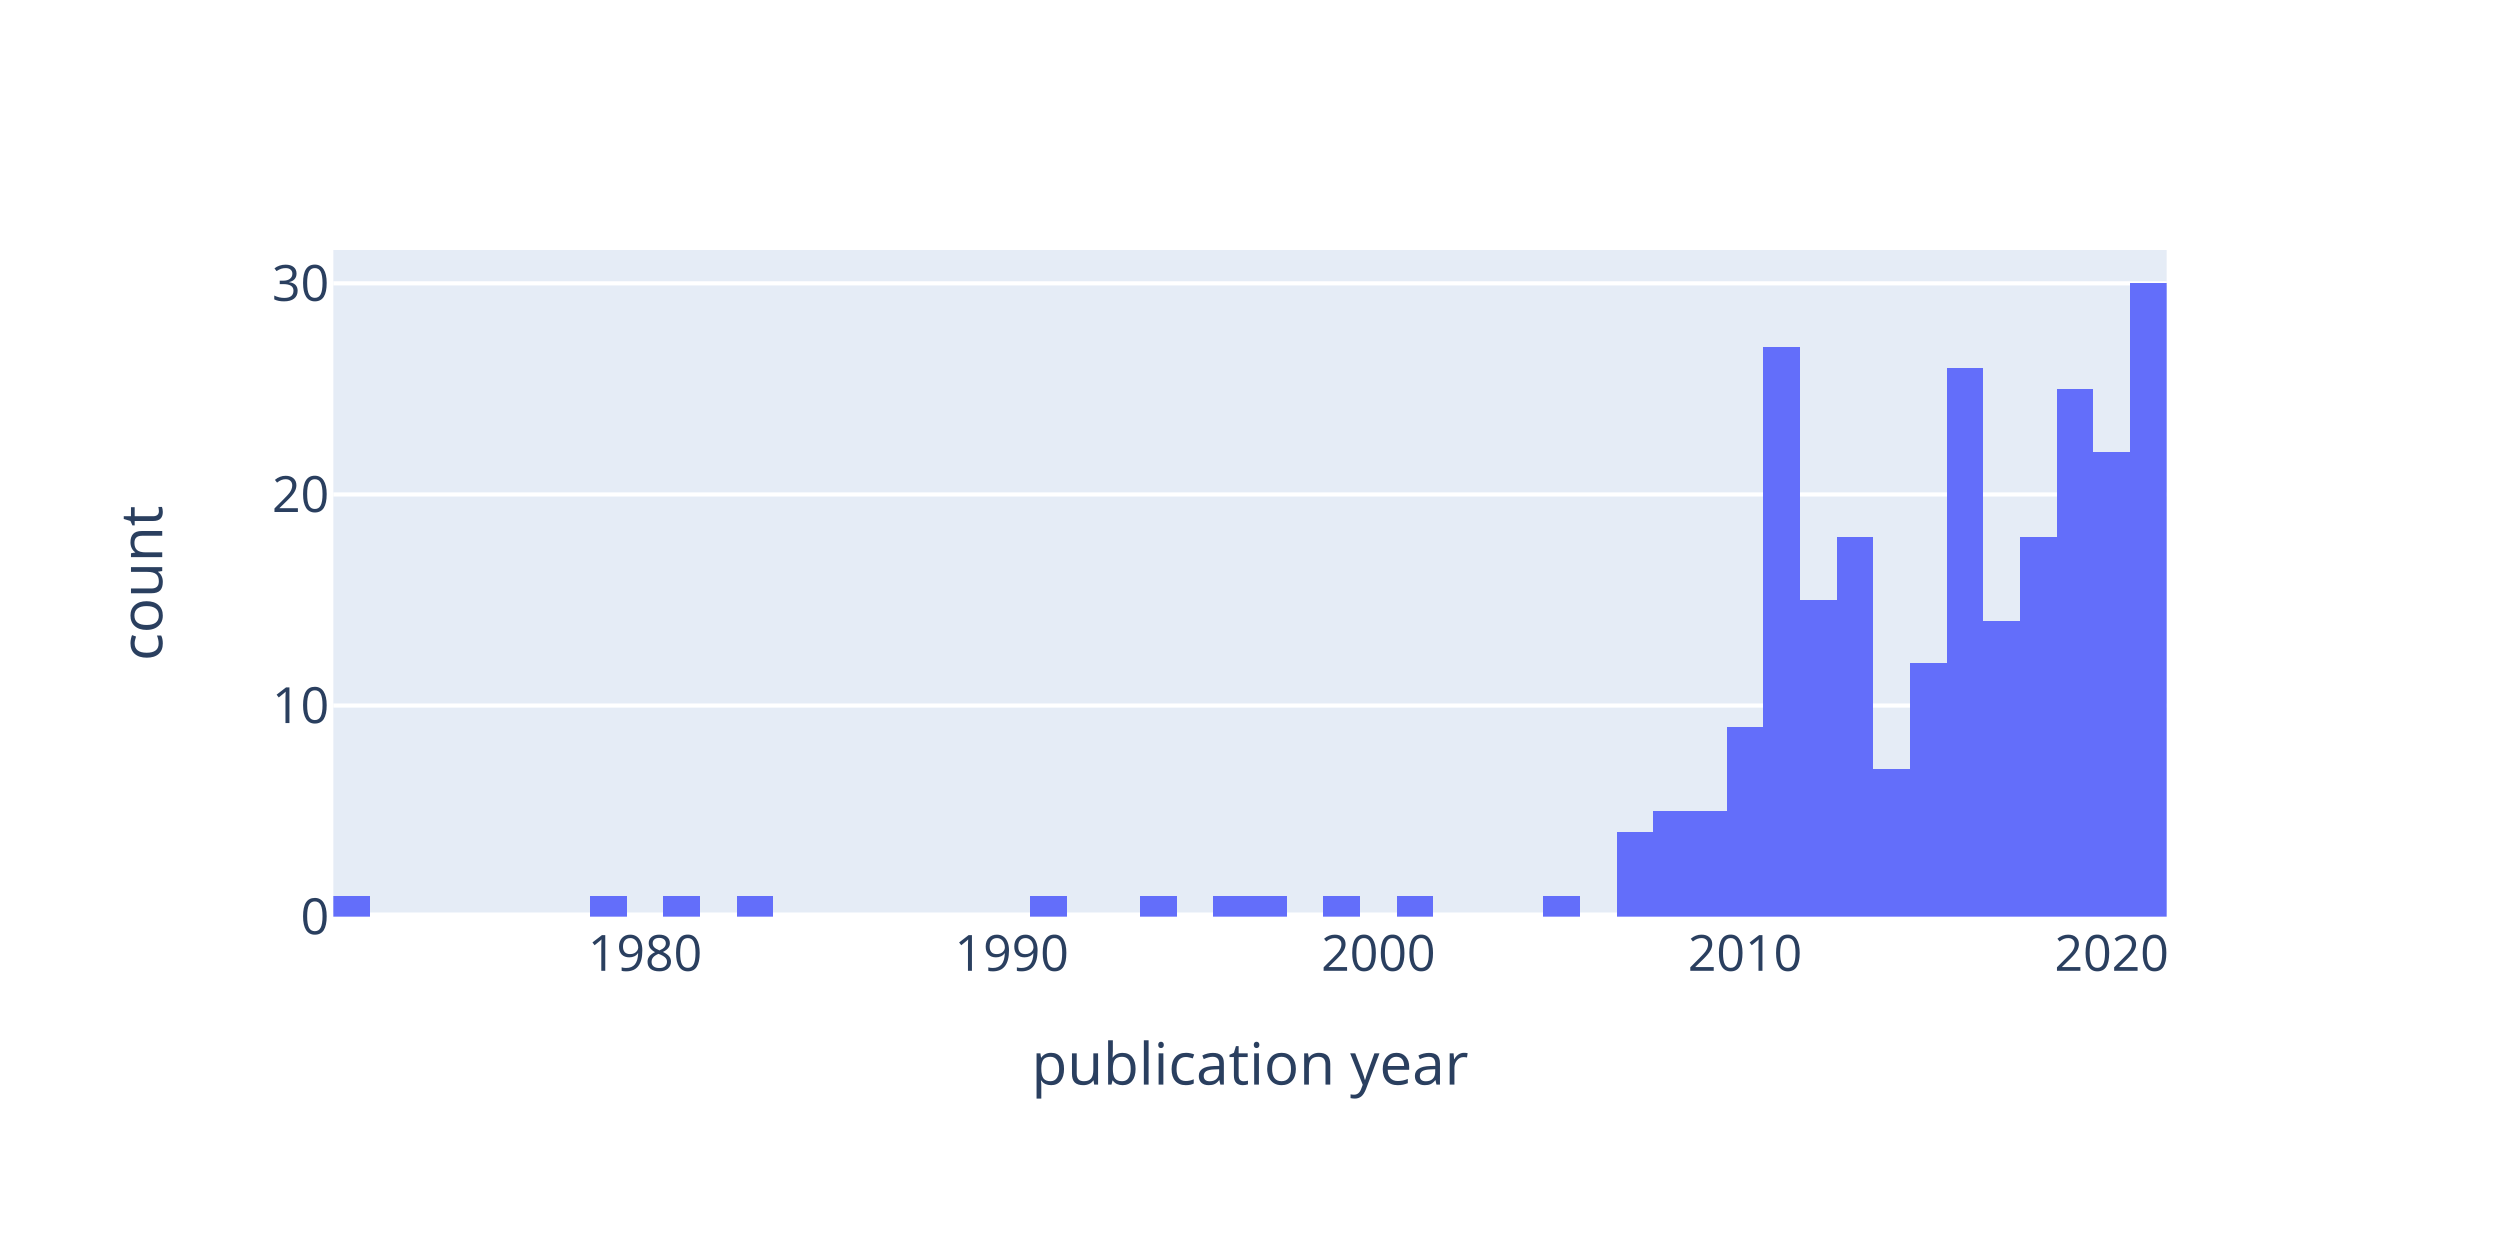
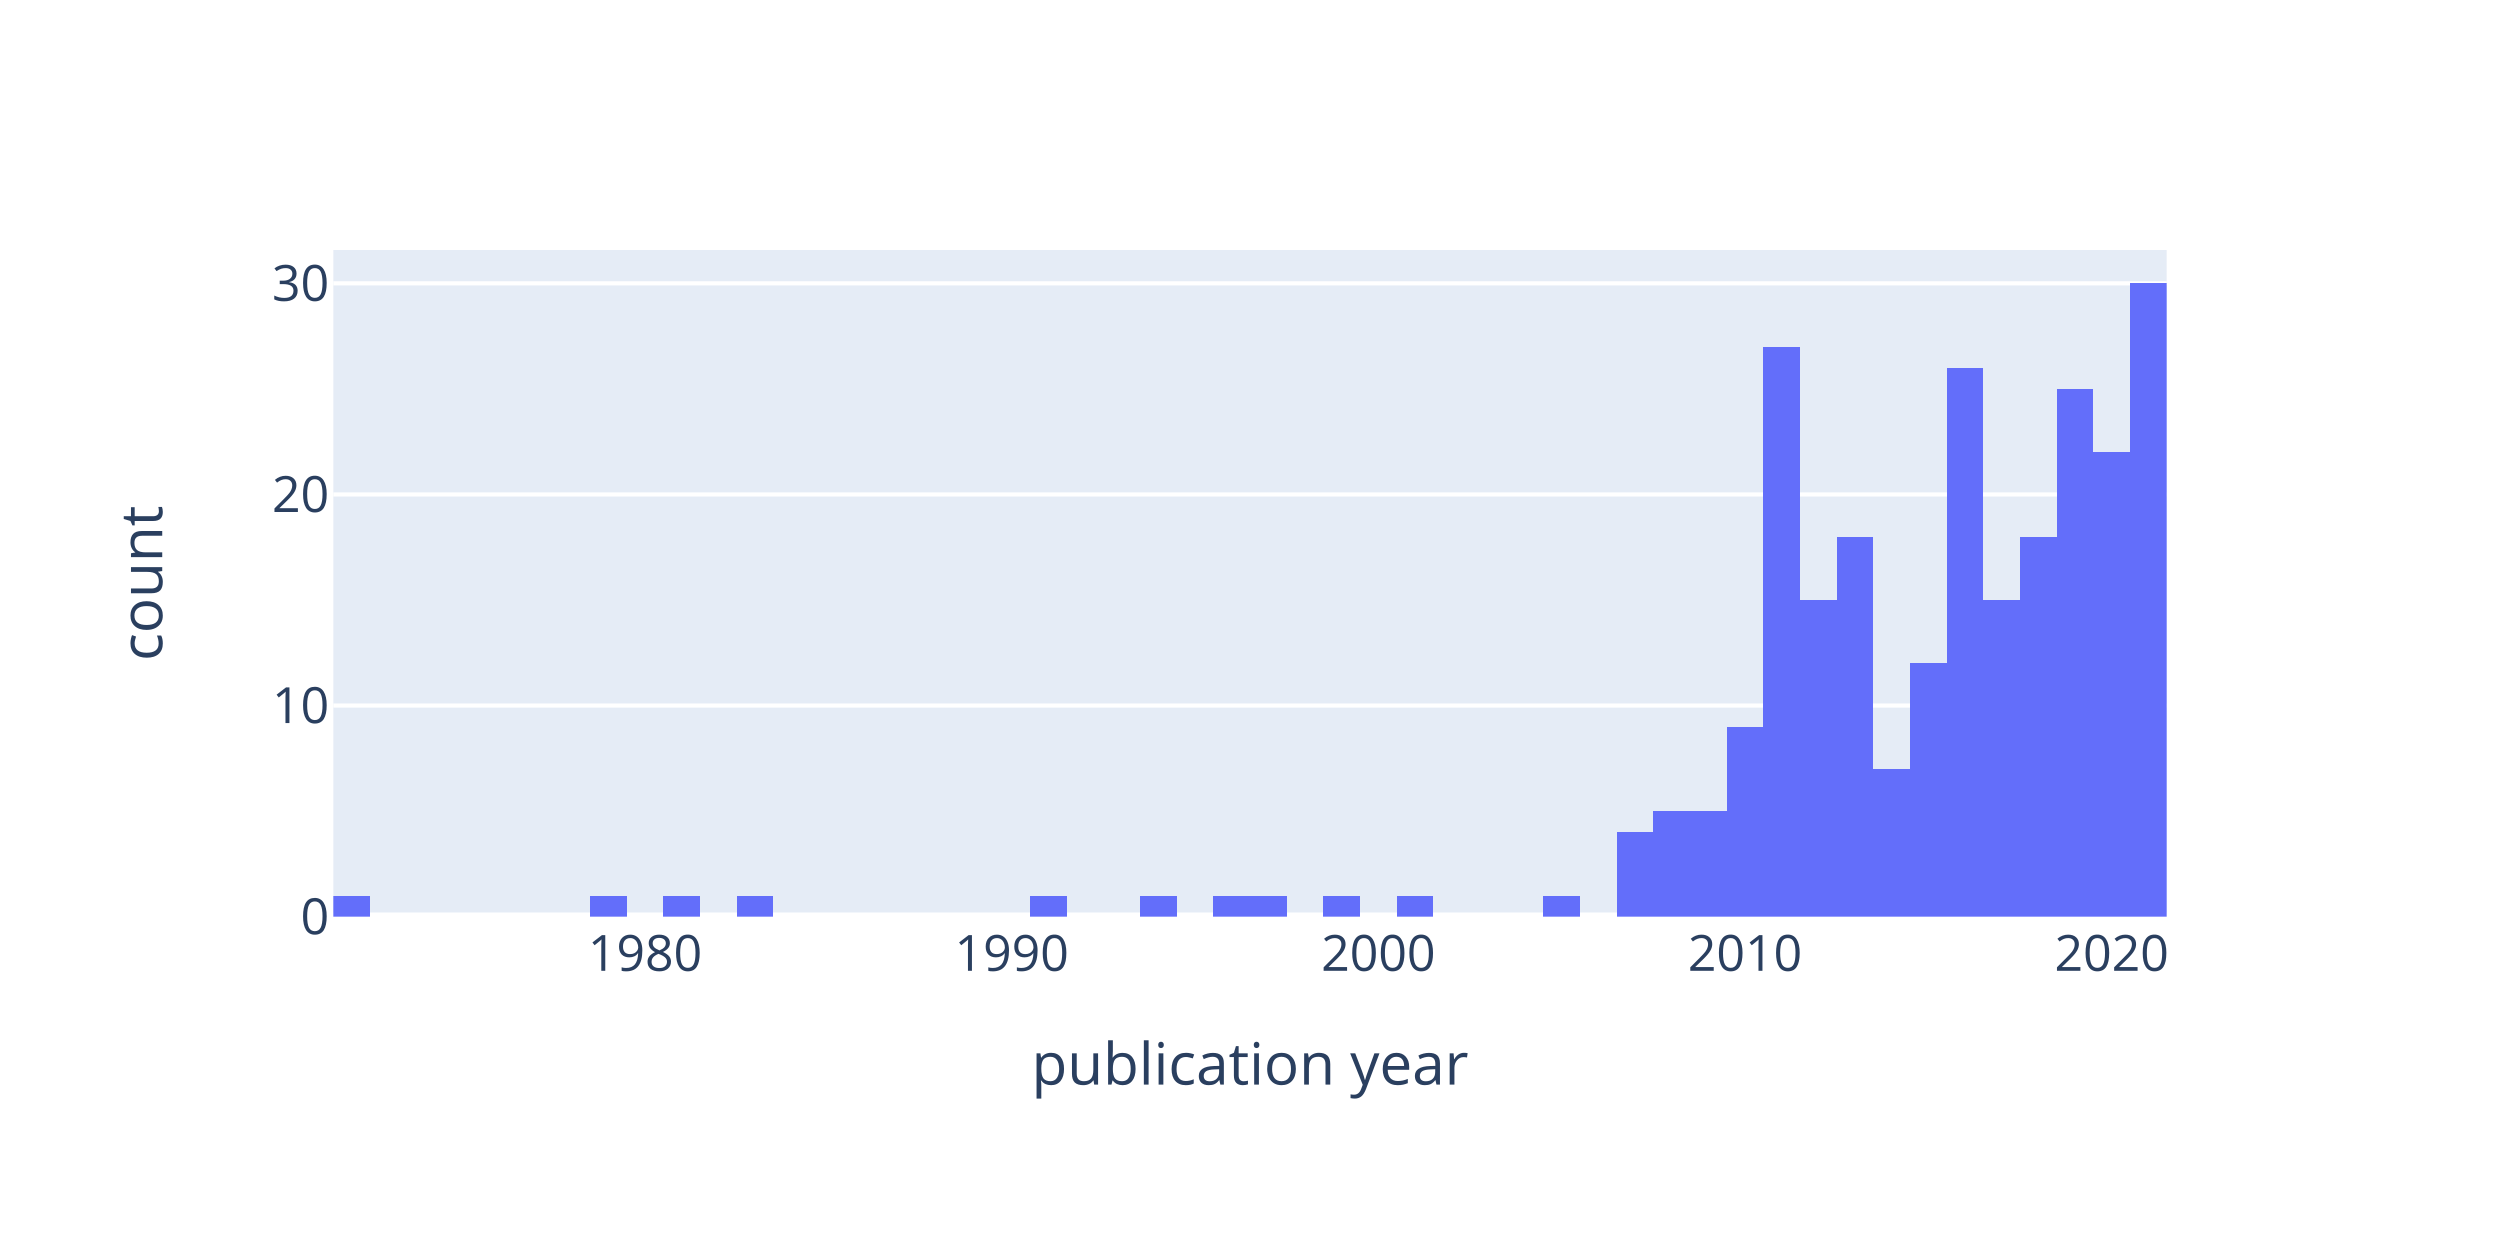
<svg xmlns="http://www.w3.org/2000/svg" class="main-svg" width="600" height="300" style="" viewBox="0 0 600 300">
  <rect x="0" y="0" width="600" height="300" style="fill: rgb(255, 255, 255); fill-opacity: 1;" />
-   <defs id="defs-bd4a22">
+   <defs id="defs-8ac1db">
    <g class="clips">
-       <clipPath id="clipbd4a22xyplot" class="plotclip">
+       <clipPath id="clip8ac1dbxyplot" class="plotclip">
        <rect width="440" height="160" />
      </clipPath>
-       <clipPath class="axesclip" id="clipbd4a22x">
+       <clipPath class="axesclip" id="clip8ac1dbx">
        <rect x="80" y="0" width="440" height="300" />
      </clipPath>
-       <clipPath class="axesclip" id="clipbd4a22y">
+       <clipPath class="axesclip" id="clip8ac1dby">
        <rect x="0" y="60" width="600" height="160" />
      </clipPath>
-       <clipPath class="axesclip" id="clipbd4a22xy">
+       <clipPath class="axesclip" id="clip8ac1dbxy">
        <rect x="80" y="60" width="440" height="160" />
      </clipPath>
    </g>
    <g class="gradients" />
    <g class="patterns" />
  </defs>
  <g class="bglayer">
    <rect class="bg" x="80" y="60" width="440" height="160" style="fill: rgb(229, 236, 246); fill-opacity: 1; stroke-width: 0;" />
  </g>
  <g class="layer-below">
    <g class="imagelayer" />
    <g class="shapelayer" />
  </g>
  <g class="cartesianlayer">
    <g class="subplot xy">
      <g class="layer-subplot">
        <g class="shapelayer" />
        <g class="imagelayer" />
      </g>
      <g class="gridlayer">
        <g class="x" />
        <g class="y">
          <path class="ygrid crisp" transform="translate(0,169.33)" d="M80,0h440" style="stroke: rgb(255, 255, 255); stroke-opacity: 1; stroke-width: 1px;" />
          <path class="ygrid crisp" transform="translate(0,118.67)" d="M80,0h440" style="stroke: rgb(255, 255, 255); stroke-opacity: 1; stroke-width: 1px;" />
          <path class="ygrid crisp" transform="translate(0,68)" d="M80,0h440" style="stroke: rgb(255, 255, 255); stroke-opacity: 1; stroke-width: 1px;" />
        </g>
      </g>
      <g class="zerolinelayer">
        <path class="yzl zl crisp" transform="translate(0,220)" d="M80,0h440" style="stroke: rgb(255, 255, 255); stroke-opacity: 1; stroke-width: 2px;" />
      </g>
      <path class="xlines-below" />
      <path class="ylines-below" />
      <g class="overlines-below" />
      <g class="xaxislayer-below" />
      <g class="yaxislayer-below" />
      <g class="overaxes-below" />
-       <g class="plot" transform="translate(80,60)" clip-path="url(#clipbd4a22xyplot)">
+       <g class="plot" transform="translate(80,60)" clip-path="url(#clip8ac1dbxyplot)">
        <g class="barlayer mlayer">
          <g class="trace bars" shape-rendering="crispEdges" style="opacity: 1;">
            <g class="points">
              <g class="point">
                <path d="M0,160V154.93H8.8V160Z" style="vector-effect: non-scaling-stroke; opacity: 1; stroke-width: 0px; fill: rgb(99, 110, 250); fill-opacity: 1;" />
              </g>
              <g class="point">
                <path d="M0,0Z" style="vector-effect: non-scaling-stroke; opacity: 1; stroke-width: 0px; fill: rgb(99, 110, 250); fill-opacity: 1;" />
              </g>
              <g class="point">
                <path d="M0,0Z" style="vector-effect: non-scaling-stroke; opacity: 1; stroke-width: 0px; fill: rgb(99, 110, 250); fill-opacity: 1;" />
              </g>
              <g class="point">
                <path d="M0,0Z" style="vector-effect: non-scaling-stroke; opacity: 1; stroke-width: 0px; fill: rgb(99, 110, 250); fill-opacity: 1;" />
              </g>
              <g class="point">
                <path d="M0,0Z" style="vector-effect: non-scaling-stroke; opacity: 1; stroke-width: 0px; fill: rgb(99, 110, 250); fill-opacity: 1;" />
              </g>
              <g class="point">
                <path d="M0,0Z" style="vector-effect: non-scaling-stroke; opacity: 1; stroke-width: 0px; fill: rgb(99, 110, 250); fill-opacity: 1;" />
              </g>
              <g class="point">
                <path d="M0,0Z" style="vector-effect: non-scaling-stroke; opacity: 1; stroke-width: 0px; fill: rgb(99, 110, 250); fill-opacity: 1;" />
              </g>
              <g class="point">
                <path d="M61.6,160V154.93H70.4V160Z" style="vector-effect: non-scaling-stroke; opacity: 1; stroke-width: 0px; fill: rgb(99, 110, 250); fill-opacity: 1;" />
              </g>
              <g class="point">
                <path d="M0,0Z" style="vector-effect: non-scaling-stroke; opacity: 1; stroke-width: 0px; fill: rgb(99, 110, 250); fill-opacity: 1;" />
              </g>
              <g class="point">
                <path d="M79.2,160V154.93H88V160Z" style="vector-effect: non-scaling-stroke; opacity: 1; stroke-width: 0px; fill: rgb(99, 110, 250); fill-opacity: 1;" />
              </g>
              <g class="point">
                <path d="M0,0Z" style="vector-effect: non-scaling-stroke; opacity: 1; stroke-width: 0px; fill: rgb(99, 110, 250); fill-opacity: 1;" />
              </g>
              <g class="point">
                <path d="M96.8,160V154.93H105.6V160Z" style="vector-effect: non-scaling-stroke; opacity: 1; stroke-width: 0px; fill: rgb(99, 110, 250); fill-opacity: 1;" />
              </g>
              <g class="point">
                <path d="M0,0Z" style="vector-effect: non-scaling-stroke; opacity: 1; stroke-width: 0px; fill: rgb(99, 110, 250); fill-opacity: 1;" />
              </g>
              <g class="point">
                <path d="M0,0Z" style="vector-effect: non-scaling-stroke; opacity: 1; stroke-width: 0px; fill: rgb(99, 110, 250); fill-opacity: 1;" />
              </g>
              <g class="point">
                <path d="M0,0Z" style="vector-effect: non-scaling-stroke; opacity: 1; stroke-width: 0px; fill: rgb(99, 110, 250); fill-opacity: 1;" />
              </g>
              <g class="point">
                <path d="M0,0Z" style="vector-effect: non-scaling-stroke; opacity: 1; stroke-width: 0px; fill: rgb(99, 110, 250); fill-opacity: 1;" />
              </g>
              <g class="point">
                <path d="M0,0Z" style="vector-effect: non-scaling-stroke; opacity: 1; stroke-width: 0px; fill: rgb(99, 110, 250); fill-opacity: 1;" />
              </g>
              <g class="point">
                <path d="M0,0Z" style="vector-effect: non-scaling-stroke; opacity: 1; stroke-width: 0px; fill: rgb(99, 110, 250); fill-opacity: 1;" />
              </g>
              <g class="point">
                <path d="M0,0Z" style="vector-effect: non-scaling-stroke; opacity: 1; stroke-width: 0px; fill: rgb(99, 110, 250); fill-opacity: 1;" />
              </g>
              <g class="point">
                <path d="M167.2,160V154.93H176V160Z" style="vector-effect: non-scaling-stroke; opacity: 1; stroke-width: 0px; fill: rgb(99, 110, 250); fill-opacity: 1;" />
              </g>
              <g class="point">
                <path d="M0,0Z" style="vector-effect: non-scaling-stroke; opacity: 1; stroke-width: 0px; fill: rgb(99, 110, 250); fill-opacity: 1;" />
              </g>
              <g class="point">
                <path d="M0,0Z" style="vector-effect: non-scaling-stroke; opacity: 1; stroke-width: 0px; fill: rgb(99, 110, 250); fill-opacity: 1;" />
              </g>
              <g class="point">
                <path d="M193.6,160V154.93H202.4V160Z" style="vector-effect: non-scaling-stroke; opacity: 1; stroke-width: 0px; fill: rgb(99, 110, 250); fill-opacity: 1;" />
              </g>
              <g class="point">
                <path d="M0,0Z" style="vector-effect: non-scaling-stroke; opacity: 1; stroke-width: 0px; fill: rgb(99, 110, 250); fill-opacity: 1;" />
              </g>
              <g class="point">
                <path d="M211.2,160V154.93H220V160Z" style="vector-effect: non-scaling-stroke; opacity: 1; stroke-width: 0px; fill: rgb(99, 110, 250); fill-opacity: 1;" />
              </g>
              <g class="point">
                <path d="M220,160V154.93H228.8V160Z" style="vector-effect: non-scaling-stroke; opacity: 1; stroke-width: 0px; fill: rgb(99, 110, 250); fill-opacity: 1;" />
              </g>
              <g class="point">
                <path d="M0,0Z" style="vector-effect: non-scaling-stroke; opacity: 1; stroke-width: 0px; fill: rgb(99, 110, 250); fill-opacity: 1;" />
              </g>
              <g class="point">
                <path d="M237.6,160V154.93H246.4V160Z" style="vector-effect: non-scaling-stroke; opacity: 1; stroke-width: 0px; fill: rgb(99, 110, 250); fill-opacity: 1;" />
              </g>
              <g class="point">
                <path d="M0,0Z" style="vector-effect: non-scaling-stroke; opacity: 1; stroke-width: 0px; fill: rgb(99, 110, 250); fill-opacity: 1;" />
              </g>
              <g class="point">
                <path d="M255.2,160V154.93H264V160Z" style="vector-effect: non-scaling-stroke; opacity: 1; stroke-width: 0px; fill: rgb(99, 110, 250); fill-opacity: 1;" />
              </g>
              <g class="point">
                <path d="M0,0Z" style="vector-effect: non-scaling-stroke; opacity: 1; stroke-width: 0px; fill: rgb(99, 110, 250); fill-opacity: 1;" />
              </g>
              <g class="point">
                <path d="M0,0Z" style="vector-effect: non-scaling-stroke; opacity: 1; stroke-width: 0px; fill: rgb(99, 110, 250); fill-opacity: 1;" />
              </g>
              <g class="point">
                <path d="M0,0Z" style="vector-effect: non-scaling-stroke; opacity: 1; stroke-width: 0px; fill: rgb(99, 110, 250); fill-opacity: 1;" />
              </g>
              <g class="point">
                <path d="M290.4,160V154.93H299.2V160Z" style="vector-effect: non-scaling-stroke; opacity: 1; stroke-width: 0px; fill: rgb(99, 110, 250); fill-opacity: 1;" />
              </g>
              <g class="point">
                <path d="M0,0Z" style="vector-effect: non-scaling-stroke; opacity: 1; stroke-width: 0px; fill: rgb(99, 110, 250); fill-opacity: 1;" />
              </g>
              <g class="point">
                <path d="M308,160V139.73H316.8V160Z" style="vector-effect: non-scaling-stroke; opacity: 1; stroke-width: 0px; fill: rgb(99, 110, 250); fill-opacity: 1;" />
              </g>
              <g class="point">
                <path d="M316.8,160V134.67H325.6V160Z" style="vector-effect: non-scaling-stroke; opacity: 1; stroke-width: 0px; fill: rgb(99, 110, 250); fill-opacity: 1;" />
              </g>
              <g class="point">
                <path d="M325.6,160V134.67H334.4V160Z" style="vector-effect: non-scaling-stroke; opacity: 1; stroke-width: 0px; fill: rgb(99, 110, 250); fill-opacity: 1;" />
              </g>
              <g class="point">
                <path d="M334.4,160V114.4H343.2V160Z" style="vector-effect: non-scaling-stroke; opacity: 1; stroke-width: 0px; fill: rgb(99, 110, 250); fill-opacity: 1;" />
              </g>
              <g class="point">
                <path d="M343.2,160V23.2H352V160Z" style="vector-effect: non-scaling-stroke; opacity: 1; stroke-width: 0px; fill: rgb(99, 110, 250); fill-opacity: 1;" />
              </g>
              <g class="point">
                <path d="M352,160V84H360.8V160Z" style="vector-effect: non-scaling-stroke; opacity: 1; stroke-width: 0px; fill: rgb(99, 110, 250); fill-opacity: 1;" />
              </g>
              <g class="point">
                <path d="M360.8,160V68.8H369.6V160Z" style="vector-effect: non-scaling-stroke; opacity: 1; stroke-width: 0px; fill: rgb(99, 110, 250); fill-opacity: 1;" />
              </g>
              <g class="point">
                <path d="M369.6,160V124.53H378.4V160Z" style="vector-effect: non-scaling-stroke; opacity: 1; stroke-width: 0px; fill: rgb(99, 110, 250); fill-opacity: 1;" />
              </g>
              <g class="point">
                <path d="M378.4,160V99.2H387.2V160Z" style="vector-effect: non-scaling-stroke; opacity: 1; stroke-width: 0px; fill: rgb(99, 110, 250); fill-opacity: 1;" />
              </g>
              <g class="point">
                <path d="M387.2,160V28.27H396V160Z" style="vector-effect: non-scaling-stroke; opacity: 1; stroke-width: 0px; fill: rgb(99, 110, 250); fill-opacity: 1;" />
              </g>
              <g class="point">
-                 <path d="M396,160V89.07H404.8V160Z" style="vector-effect: non-scaling-stroke; opacity: 1; stroke-width: 0px; fill: rgb(99, 110, 250); fill-opacity: 1;" />
+                 <path d="M396,160V84H404.8V160Z" style="vector-effect: non-scaling-stroke; opacity: 1; stroke-width: 0px; fill: rgb(99, 110, 250); fill-opacity: 1;" />
              </g>
              <g class="point">
                <path d="M404.8,160V68.8H413.6V160Z" style="vector-effect: non-scaling-stroke; opacity: 1; stroke-width: 0px; fill: rgb(99, 110, 250); fill-opacity: 1;" />
              </g>
              <g class="point">
                <path d="M413.6,160V33.33H422.4V160Z" style="vector-effect: non-scaling-stroke; opacity: 1; stroke-width: 0px; fill: rgb(99, 110, 250); fill-opacity: 1;" />
              </g>
              <g class="point">
                <path d="M422.4,160V48.53H431.2V160Z" style="vector-effect: non-scaling-stroke; opacity: 1; stroke-width: 0px; fill: rgb(99, 110, 250); fill-opacity: 1;" />
              </g>
              <g class="point">
                <path d="M431.2,160V8H440V160Z" style="vector-effect: non-scaling-stroke; opacity: 1; stroke-width: 0px; fill: rgb(99, 110, 250); fill-opacity: 1;" />
              </g>
            </g>
          </g>
        </g>
      </g>
      <g class="overplot" />
      <path class="xlines-above crisp" d="M0,0" style="fill: none;" />
      <path class="ylines-above crisp" d="M0,0" style="fill: none;" />
      <g class="overlines-above" />
      <g class="xaxislayer-above">
        <g class="xtick">
          <text text-anchor="middle" x="0" y="233" transform="translate(154.8,0)" style="font-family: 'Open Sans', verdana, arial, sans-serif; font-size: 12px; fill: rgb(42, 63, 95); fill-opacity: 1; white-space: pre; opacity: 1;">1980</text>
        </g>
        <g class="xtick">
          <text text-anchor="middle" x="0" y="233" style="font-family: 'Open Sans', verdana, arial, sans-serif; font-size: 12px; fill: rgb(42, 63, 95); fill-opacity: 1; white-space: pre; opacity: 1;" transform="translate(242.8,0)">1990</text>
        </g>
        <g class="xtick">
          <text text-anchor="middle" x="0" y="233" style="font-family: 'Open Sans', verdana, arial, sans-serif; font-size: 12px; fill: rgb(42, 63, 95); fill-opacity: 1; white-space: pre; opacity: 1;" transform="translate(330.8,0)">2000</text>
        </g>
        <g class="xtick">
          <text text-anchor="middle" x="0" y="233" style="font-family: 'Open Sans', verdana, arial, sans-serif; font-size: 12px; fill: rgb(42, 63, 95); fill-opacity: 1; white-space: pre; opacity: 1;" transform="translate(418.8,0)">2010</text>
        </g>
        <g class="xtick">
          <text text-anchor="middle" x="0" y="233" style="font-family: 'Open Sans', verdana, arial, sans-serif; font-size: 12px; fill: rgb(42, 63, 95); fill-opacity: 1; white-space: pre; opacity: 1;" transform="translate(506.8,0)">2020</text>
        </g>
      </g>
      <g class="yaxislayer-above">
        <g class="ytick">
          <text text-anchor="end" x="79" y="4.2" transform="translate(0,220)" style="font-family: 'Open Sans', verdana, arial, sans-serif; font-size: 12px; fill: rgb(42, 63, 95); fill-opacity: 1; white-space: pre; opacity: 1;">0</text>
        </g>
        <g class="ytick">
          <text text-anchor="end" x="79" y="4.2" style="font-family: 'Open Sans', verdana, arial, sans-serif; font-size: 12px; fill: rgb(42, 63, 95); fill-opacity: 1; white-space: pre; opacity: 1;" transform="translate(0,169.33)">10</text>
        </g>
        <g class="ytick">
          <text text-anchor="end" x="79" y="4.2" style="font-family: 'Open Sans', verdana, arial, sans-serif; font-size: 12px; fill: rgb(42, 63, 95); fill-opacity: 1; white-space: pre; opacity: 1;" transform="translate(0,118.67)">20</text>
        </g>
        <g class="ytick">
          <text text-anchor="end" x="79" y="4.2" style="font-family: 'Open Sans', verdana, arial, sans-serif; font-size: 12px; fill: rgb(42, 63, 95); fill-opacity: 1; white-space: pre; opacity: 1;" transform="translate(0,68)">30</text>
        </g>
      </g>
      <g class="overaxes-above" />
    </g>
  </g>
  <g class="polarlayer" />
  <g class="smithlayer" />
  <g class="ternarylayer" />
  <g class="geolayer" />
  <g class="funnelarealayer" />
  <g class="pielayer" />
  <g class="iciclelayer" />
  <g class="treemaplayer" />
  <g class="sunburstlayer" />
  <g class="glimages" />
-   <defs id="topdefs-bd4a22">
+   <defs id="topdefs-8ac1db">
    <g class="clips" />
  </defs>
  <g class="layer-above">
    <g class="imagelayer" />
    <g class="shapelayer" />
  </g>
  <g class="infolayer">
    <g class="g-gtitle" />
    <g class="g-xtitle">
      <text class="xtitle" x="300" y="260.3" text-anchor="middle" style="font-family: 'Open Sans', verdana, arial, sans-serif; font-size: 14px; fill: rgb(42, 63, 95); opacity: 1; font-weight: normal; white-space: pre;">publication year</text>
    </g>
    <g class="g-ytitle">
      <text class="ytitle" transform="rotate(-90,38.93438,140)" x="38.934" y="140" text-anchor="middle" style="font-family: 'Open Sans', verdana, arial, sans-serif; font-size: 14px; fill: rgb(42, 63, 95); opacity: 1; font-weight: normal; white-space: pre;">count</text>
    </g>
  </g>
</svg>
